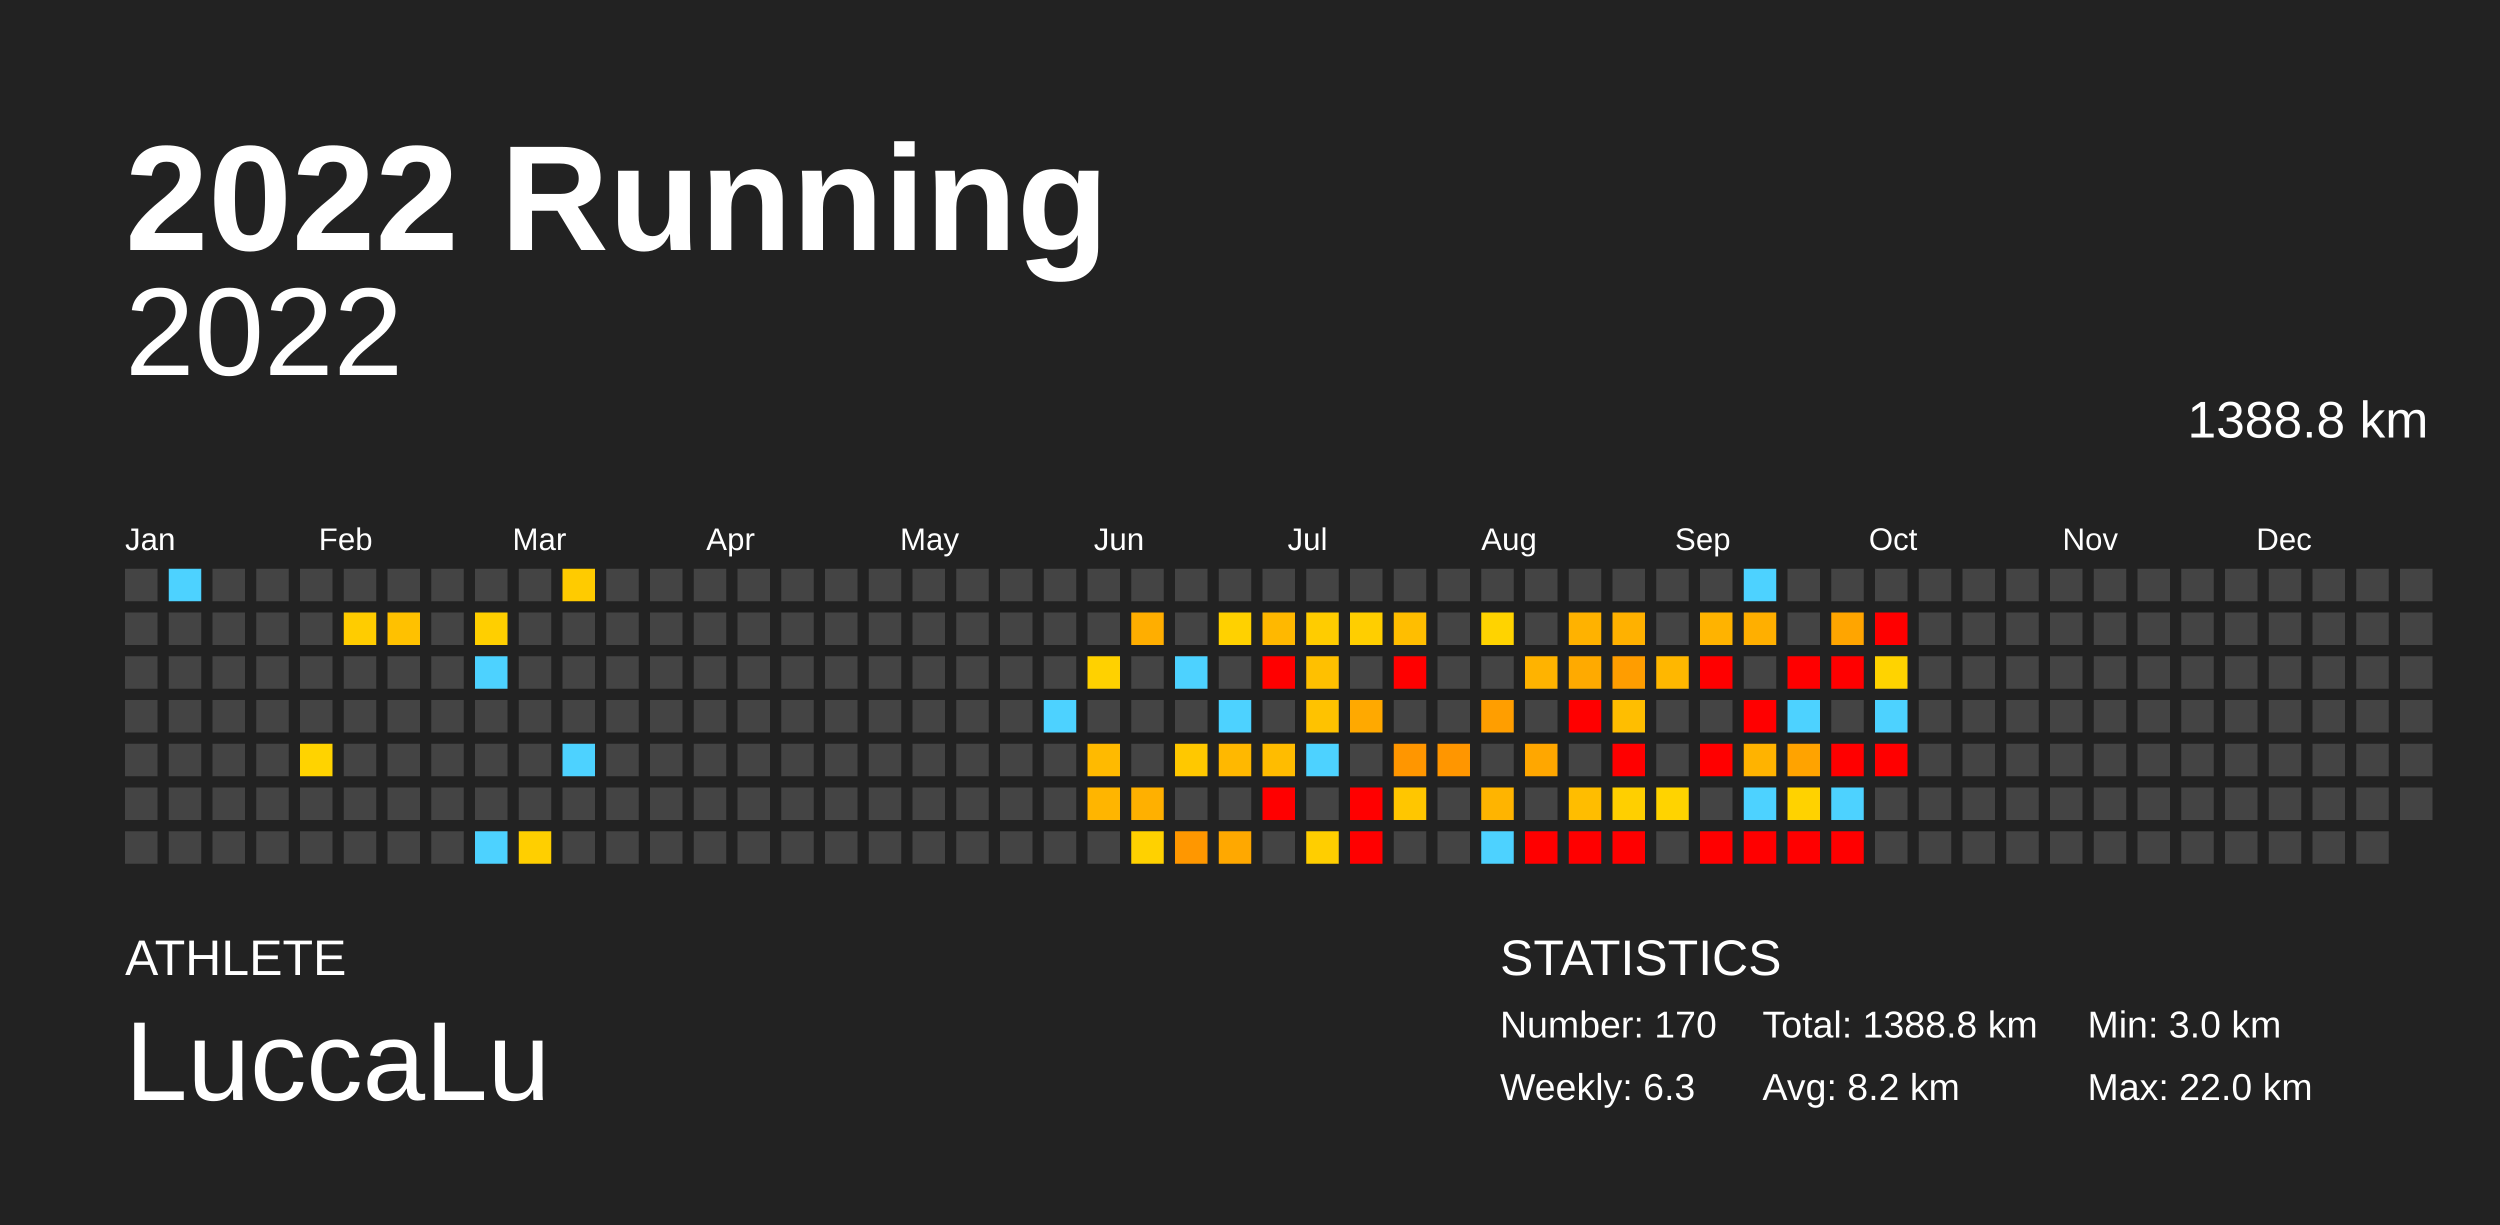
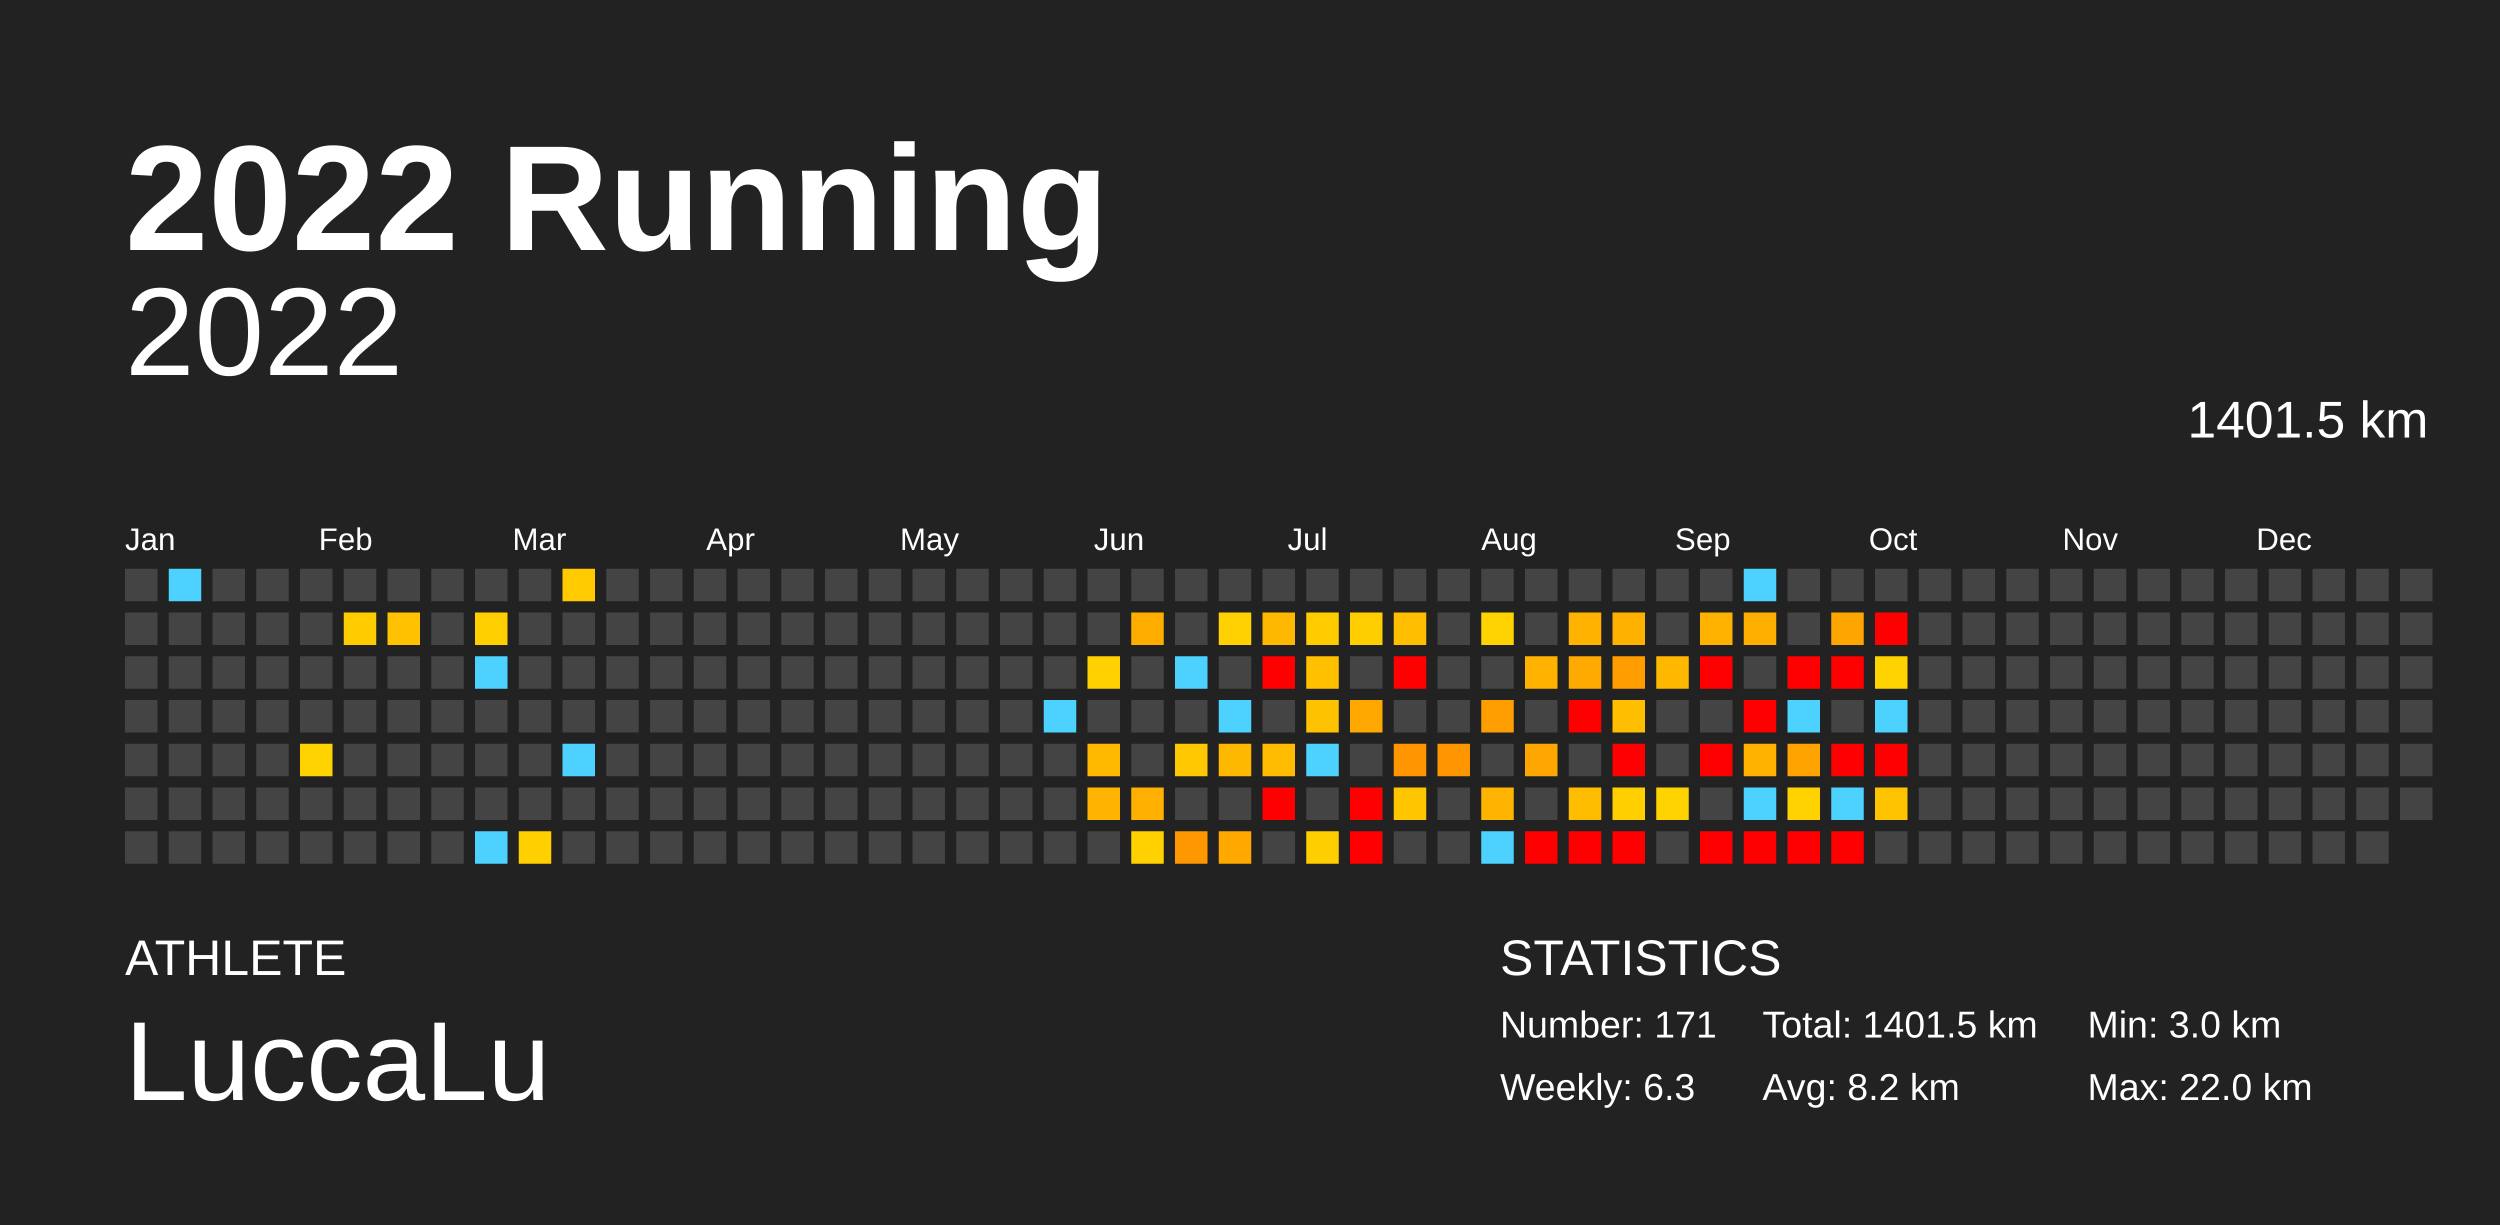
<svg xmlns="http://www.w3.org/2000/svg" baseProfile="full" height="98mm" version="1.1" viewBox="0,0,200,98" width="200mm">
  <defs />
  <rect fill="#222222" height="98" width="200" x="0" y="0" />
  <text fill="#FFFFFF" style="font-size:12px; font-family:Arial; font-weight:bold;" x="10" y="20">2022 Running</text>
  <text fill="#FFFFFF" style="font-size:4px; font-family:Arial" x="10" y="78">ATHLETE</text>
  <text fill="#FFFFFF" style="font-size:9px; font-family:Arial" x="10" y="88">LuccaLu</text>
  <text fill="#FFFFFF" style="font-size:4px; font-family:Arial" x="120" y="78">STATISTICS</text>
-   <text fill="#FFFFFF" style="font-size:3px; font-family:Arial" x="120" y="83">Number: 170</text>
+   <text fill="#FFFFFF" style="font-size:3px; font-family:Arial" x="120" y="83">Number: 171</text>
  <text fill="#FFFFFF" style="font-size:3px; font-family:Arial" x="120" y="88">Weekly: 6.3</text>
-   <text fill="#FFFFFF" style="font-size:3px; font-family:Arial" x="141" y="83">Total: 1388.8 km</text>
+   <text fill="#FFFFFF" style="font-size:3px; font-family:Arial" x="141" y="83">Total: 1401.5 km</text>
  <text fill="#FFFFFF" style="font-size:3px; font-family:Arial" x="141" y="88">Avg: 8.2 km</text>
  <text fill="#FFFFFF" style="font-size:3px; font-family:Arial" x="167" y="83">Min: 3.0 km</text>
  <text fill="#FFFFFF" style="font-size:3px; font-family:Arial" x="167" y="88">Max: 22.0 km</text>
  <text alignment-baseline="hanging" fill="#FFFFFF" style="font-size:10.0px; font-family:Arial;" x="10" y="30">2022</text>
-   <text alignment-baseline="hanging" fill="#FFFFFF" style="font-size:4.125px; font-family:Arial;" x="175" y="35">1388.8 km</text>
+   <text alignment-baseline="hanging" fill="#FFFFFF" style="font-size:4.125px; font-family:Arial;" x="175" y="35">1401.5 km</text>
  <text fill="#FFFFFF" style="font-size:2.5px; font-family:Arial" x="10.0" y="44">Jan</text>
  <text fill="#FFFFFF" style="font-size:2.5px; font-family:Arial" x="25.5" y="44">Feb</text>
  <text fill="#FFFFFF" style="font-size:2.5px; font-family:Arial" x="41.0" y="44">Mar</text>
  <text fill="#FFFFFF" style="font-size:2.5px; font-family:Arial" x="56.5" y="44">Apr</text>
  <text fill="#FFFFFF" style="font-size:2.5px; font-family:Arial" x="72.0" y="44">May</text>
  <text fill="#FFFFFF" style="font-size:2.5px; font-family:Arial" x="87.5" y="44">Jun</text>
  <text fill="#FFFFFF" style="font-size:2.5px; font-family:Arial" x="103.0" y="44">Jul</text>
  <text fill="#FFFFFF" style="font-size:2.5px; font-family:Arial" x="118.5" y="44">Aug</text>
  <text fill="#FFFFFF" style="font-size:2.5px; font-family:Arial" x="134.0" y="44">Sep</text>
  <text fill="#FFFFFF" style="font-size:2.5px; font-family:Arial" x="149.5" y="44">Oct</text>
  <text fill="#FFFFFF" style="font-size:2.5px; font-family:Arial" x="165.0" y="44">Nov</text>
  <text fill="#FFFFFF" style="font-size:2.5px; font-family:Arial" x="180.5" y="44">Dec</text>
  <rect fill="#444444" height="2.6" width="2.6" x="10.0" y="45.5" />
  <rect fill="#444444" height="2.6" width="2.6" x="10.0" y="49.0" />
  <rect fill="#444444" height="2.6" width="2.6" x="10.0" y="52.5" />
  <rect fill="#444444" height="2.6" width="2.6" x="10.0" y="56.0" />
  <rect fill="#444444" height="2.6" width="2.6" x="10.0" y="59.5" />
  <rect fill="#444444" height="2.6" width="2.6" x="10.0" y="63.0" />
  <rect fill="#444444" height="2.6" width="2.6" x="10.0" y="66.5" />
  <rect fill="#4dd2ff" height="2.6" width="2.6" x="13.5" y="45.5" />
  <rect fill="#444444" height="2.6" width="2.6" x="13.5" y="49.0" />
  <rect fill="#444444" height="2.6" width="2.6" x="13.5" y="52.5" />
  <rect fill="#444444" height="2.6" width="2.6" x="13.5" y="56.0" />
  <rect fill="#444444" height="2.6" width="2.6" x="13.5" y="59.5" />
  <rect fill="#444444" height="2.6" width="2.6" x="13.5" y="63.0" />
  <rect fill="#444444" height="2.6" width="2.6" x="13.5" y="66.5" />
  <rect fill="#444444" height="2.6" width="2.6" x="17.0" y="45.5" />
  <rect fill="#444444" height="2.6" width="2.6" x="17.0" y="49.0" />
  <rect fill="#444444" height="2.6" width="2.6" x="17.0" y="52.5" />
  <rect fill="#444444" height="2.6" width="2.6" x="17.0" y="56.0" />
  <rect fill="#444444" height="2.6" width="2.6" x="17.0" y="59.5" />
  <rect fill="#444444" height="2.6" width="2.6" x="17.0" y="63.0" />
  <rect fill="#444444" height="2.6" width="2.6" x="17.0" y="66.5" />
  <rect fill="#444444" height="2.6" width="2.6" x="20.5" y="45.5" />
  <rect fill="#444444" height="2.6" width="2.6" x="20.5" y="49.0" />
  <rect fill="#444444" height="2.6" width="2.6" x="20.5" y="52.5" />
  <rect fill="#444444" height="2.6" width="2.6" x="20.5" y="56.0" />
  <rect fill="#444444" height="2.6" width="2.6" x="20.5" y="59.5" />
  <rect fill="#444444" height="2.6" width="2.6" x="20.5" y="63.0" />
  <rect fill="#444444" height="2.6" width="2.6" x="20.5" y="66.5" />
  <rect fill="#444444" height="2.6" width="2.6" x="24.0" y="45.5" />
  <rect fill="#444444" height="2.6" width="2.6" x="24.0" y="49.0" />
  <rect fill="#444444" height="2.6" width="2.6" x="24.0" y="52.5" />
  <rect fill="#444444" height="2.6" width="2.6" x="24.0" y="56.0" />
  <rect fill="#ffd300" height="2.6" width="2.6" x="24.0" y="59.5" />
  <rect fill="#444444" height="2.6" width="2.6" x="24.0" y="63.0" />
  <rect fill="#444444" height="2.6" width="2.6" x="24.0" y="66.5" />
  <rect fill="#444444" height="2.6" width="2.6" x="27.5" y="45.5" />
  <rect fill="#ffcc00" height="2.6" width="2.6" x="27.5" y="49.0" />
  <rect fill="#444444" height="2.6" width="2.6" x="27.5" y="52.5" />
  <rect fill="#444444" height="2.6" width="2.6" x="27.5" y="56.0" />
  <rect fill="#444444" height="2.6" width="2.6" x="27.5" y="59.5" />
  <rect fill="#444444" height="2.6" width="2.6" x="27.5" y="63.0" />
  <rect fill="#444444" height="2.6" width="2.6" x="27.5" y="66.5" />
  <rect fill="#444444" height="2.6" width="2.6" x="31.0" y="45.5" />
  <rect fill="#ffc100" height="2.6" width="2.6" x="31.0" y="49.0" />
  <rect fill="#444444" height="2.6" width="2.6" x="31.0" y="52.5" />
  <rect fill="#444444" height="2.6" width="2.6" x="31.0" y="56.0" />
  <rect fill="#444444" height="2.6" width="2.6" x="31.0" y="59.5" />
  <rect fill="#444444" height="2.6" width="2.6" x="31.0" y="63.0" />
  <rect fill="#444444" height="2.6" width="2.6" x="31.0" y="66.5" />
  <rect fill="#444444" height="2.6" width="2.6" x="34.5" y="45.5" />
  <rect fill="#444444" height="2.6" width="2.6" x="34.5" y="49.0" />
  <rect fill="#444444" height="2.6" width="2.6" x="34.5" y="52.5" />
  <rect fill="#444444" height="2.6" width="2.6" x="34.5" y="56.0" />
  <rect fill="#444444" height="2.6" width="2.6" x="34.5" y="59.5" />
  <rect fill="#444444" height="2.6" width="2.6" x="34.5" y="63.0" />
  <rect fill="#444444" height="2.6" width="2.6" x="34.5" y="66.5" />
  <rect fill="#444444" height="2.6" width="2.6" x="38.0" y="45.5" />
  <rect fill="#ffcf00" height="2.6" width="2.6" x="38.0" y="49.0" />
  <rect fill="#4dd2ff" height="2.6" width="2.6" x="38.0" y="52.5" />
  <rect fill="#444444" height="2.6" width="2.6" x="38.0" y="56.0" />
  <rect fill="#444444" height="2.6" width="2.6" x="38.0" y="59.5" />
  <rect fill="#444444" height="2.6" width="2.6" x="38.0" y="63.0" />
  <rect fill="#4dd2ff" height="2.6" width="2.6" x="38.0" y="66.5" />
  <rect fill="#444444" height="2.6" width="2.6" x="41.5" y="45.5" />
  <rect fill="#444444" height="2.6" width="2.6" x="41.5" y="49.0" />
  <rect fill="#444444" height="2.6" width="2.6" x="41.5" y="52.5" />
  <rect fill="#444444" height="2.6" width="2.6" x="41.5" y="56.0" />
  <rect fill="#444444" height="2.6" width="2.6" x="41.5" y="59.5" />
  <rect fill="#444444" height="2.6" width="2.6" x="41.5" y="63.0" />
  <rect fill="#ffcf00" height="2.6" width="2.6" x="41.5" y="66.5" />
  <rect fill="#ffcb00" height="2.6" width="2.6" x="45.0" y="45.5" />
  <rect fill="#444444" height="2.6" width="2.6" x="45.0" y="49.0" />
  <rect fill="#444444" height="2.6" width="2.6" x="45.0" y="52.5" />
  <rect fill="#444444" height="2.6" width="2.6" x="45.0" y="56.0" />
  <rect fill="#4dd2ff" height="2.6" width="2.6" x="45.0" y="59.5" />
  <rect fill="#444444" height="2.6" width="2.6" x="45.0" y="63.0" />
  <rect fill="#444444" height="2.6" width="2.6" x="45.0" y="66.5" />
  <rect fill="#444444" height="2.6" width="2.6" x="48.5" y="45.5" />
  <rect fill="#444444" height="2.6" width="2.6" x="48.5" y="49.0" />
  <rect fill="#444444" height="2.6" width="2.6" x="48.5" y="52.5" />
  <rect fill="#444444" height="2.6" width="2.6" x="48.5" y="56.0" />
  <rect fill="#444444" height="2.6" width="2.6" x="48.5" y="59.5" />
  <rect fill="#444444" height="2.6" width="2.6" x="48.5" y="63.0" />
  <rect fill="#444444" height="2.6" width="2.6" x="48.5" y="66.5" />
  <rect fill="#444444" height="2.6" width="2.6" x="52.0" y="45.5" />
  <rect fill="#444444" height="2.6" width="2.6" x="52.0" y="49.0" />
  <rect fill="#444444" height="2.6" width="2.6" x="52.0" y="52.5" />
  <rect fill="#444444" height="2.6" width="2.6" x="52.0" y="56.0" />
  <rect fill="#444444" height="2.6" width="2.6" x="52.0" y="59.5" />
  <rect fill="#444444" height="2.6" width="2.6" x="52.0" y="63.0" />
  <rect fill="#444444" height="2.6" width="2.6" x="52.0" y="66.5" />
  <rect fill="#444444" height="2.6" width="2.6" x="55.5" y="45.5" />
  <rect fill="#444444" height="2.6" width="2.6" x="55.5" y="49.0" />
  <rect fill="#444444" height="2.6" width="2.6" x="55.5" y="52.5" />
  <rect fill="#444444" height="2.6" width="2.6" x="55.5" y="56.0" />
  <rect fill="#444444" height="2.6" width="2.6" x="55.5" y="59.5" />
  <rect fill="#444444" height="2.6" width="2.6" x="55.5" y="63.0" />
  <rect fill="#444444" height="2.6" width="2.6" x="55.5" y="66.5" />
  <rect fill="#444444" height="2.6" width="2.6" x="59.0" y="45.5" />
  <rect fill="#444444" height="2.6" width="2.6" x="59.0" y="49.0" />
  <rect fill="#444444" height="2.6" width="2.6" x="59.0" y="52.5" />
  <rect fill="#444444" height="2.6" width="2.6" x="59.0" y="56.0" />
  <rect fill="#444444" height="2.6" width="2.6" x="59.0" y="59.5" />
  <rect fill="#444444" height="2.6" width="2.6" x="59.0" y="63.0" />
  <rect fill="#444444" height="2.6" width="2.6" x="59.0" y="66.5" />
  <rect fill="#444444" height="2.6" width="2.6" x="62.5" y="45.5" />
  <rect fill="#444444" height="2.6" width="2.6" x="62.5" y="49.0" />
  <rect fill="#444444" height="2.6" width="2.6" x="62.5" y="52.5" />
  <rect fill="#444444" height="2.6" width="2.6" x="62.5" y="56.0" />
  <rect fill="#444444" height="2.6" width="2.6" x="62.5" y="59.5" />
  <rect fill="#444444" height="2.6" width="2.6" x="62.5" y="63.0" />
  <rect fill="#444444" height="2.6" width="2.6" x="62.5" y="66.5" />
  <rect fill="#444444" height="2.6" width="2.6" x="66.0" y="45.5" />
  <rect fill="#444444" height="2.6" width="2.6" x="66.0" y="49.0" />
  <rect fill="#444444" height="2.6" width="2.6" x="66.0" y="52.5" />
  <rect fill="#444444" height="2.6" width="2.6" x="66.0" y="56.0" />
  <rect fill="#444444" height="2.6" width="2.6" x="66.0" y="59.5" />
  <rect fill="#444444" height="2.6" width="2.6" x="66.0" y="63.0" />
  <rect fill="#444444" height="2.6" width="2.6" x="66.0" y="66.5" />
  <rect fill="#444444" height="2.6" width="2.6" x="69.5" y="45.5" />
  <rect fill="#444444" height="2.6" width="2.6" x="69.5" y="49.0" />
  <rect fill="#444444" height="2.6" width="2.6" x="69.5" y="52.5" />
  <rect fill="#444444" height="2.6" width="2.6" x="69.5" y="56.0" />
  <rect fill="#444444" height="2.6" width="2.6" x="69.5" y="59.5" />
  <rect fill="#444444" height="2.6" width="2.6" x="69.5" y="63.0" />
  <rect fill="#444444" height="2.6" width="2.6" x="69.5" y="66.5" />
  <rect fill="#444444" height="2.6" width="2.6" x="73.0" y="45.5" />
  <rect fill="#444444" height="2.6" width="2.6" x="73.0" y="49.0" />
  <rect fill="#444444" height="2.6" width="2.6" x="73.0" y="52.5" />
  <rect fill="#444444" height="2.6" width="2.6" x="73.0" y="56.0" />
  <rect fill="#444444" height="2.6" width="2.6" x="73.0" y="59.5" />
  <rect fill="#444444" height="2.6" width="2.6" x="73.0" y="63.0" />
  <rect fill="#444444" height="2.6" width="2.6" x="73.0" y="66.5" />
  <rect fill="#444444" height="2.6" width="2.6" x="76.5" y="45.5" />
  <rect fill="#444444" height="2.6" width="2.6" x="76.5" y="49.0" />
  <rect fill="#444444" height="2.6" width="2.6" x="76.5" y="52.5" />
  <rect fill="#444444" height="2.6" width="2.6" x="76.5" y="56.0" />
  <rect fill="#444444" height="2.6" width="2.6" x="76.5" y="59.5" />
  <rect fill="#444444" height="2.6" width="2.6" x="76.5" y="63.0" />
  <rect fill="#444444" height="2.6" width="2.6" x="76.5" y="66.5" />
  <rect fill="#444444" height="2.6" width="2.6" x="80.0" y="45.5" />
  <rect fill="#444444" height="2.6" width="2.6" x="80.0" y="49.0" />
  <rect fill="#444444" height="2.6" width="2.6" x="80.0" y="52.5" />
  <rect fill="#444444" height="2.6" width="2.6" x="80.0" y="56.0" />
  <rect fill="#444444" height="2.6" width="2.6" x="80.0" y="59.5" />
  <rect fill="#444444" height="2.6" width="2.6" x="80.0" y="63.0" />
  <rect fill="#444444" height="2.6" width="2.6" x="80.0" y="66.5" />
  <rect fill="#444444" height="2.6" width="2.6" x="83.5" y="45.5" />
  <rect fill="#444444" height="2.6" width="2.6" x="83.5" y="49.0" />
  <rect fill="#444444" height="2.6" width="2.6" x="83.5" y="52.5" />
  <rect fill="#4dd2ff" height="2.6" width="2.6" x="83.5" y="56.0" />
  <rect fill="#444444" height="2.6" width="2.6" x="83.5" y="59.5" />
  <rect fill="#444444" height="2.6" width="2.6" x="83.5" y="63.0" />
  <rect fill="#444444" height="2.6" width="2.6" x="83.5" y="66.5" />
  <rect fill="#444444" height="2.6" width="2.6" x="87.0" y="45.5" />
  <rect fill="#444444" height="2.6" width="2.6" x="87.0" y="49.0" />
  <rect fill="#ffd100" height="2.6" width="2.6" x="87.0" y="52.5" />
  <rect fill="#444444" height="2.6" width="2.6" x="87.0" y="56.0" />
  <rect fill="#ffba00" height="2.6" width="2.6" x="87.0" y="59.5" />
  <rect fill="#ffb500" height="2.6" width="2.6" x="87.0" y="63.0" />
  <rect fill="#444444" height="2.6" width="2.6" x="87.0" y="66.5" />
  <rect fill="#444444" height="2.6" width="2.6" x="90.5" y="45.5" />
  <rect fill="#ffae00" height="2.6" width="2.6" x="90.5" y="49.0" />
  <rect fill="#444444" height="2.6" width="2.6" x="90.5" y="52.5" />
  <rect fill="#444444" height="2.6" width="2.6" x="90.5" y="56.0" />
  <rect fill="#444444" height="2.6" width="2.6" x="90.5" y="59.5" />
  <rect fill="#ffb000" height="2.6" width="2.6" x="90.5" y="63.0" />
  <rect fill="#ffd100" height="2.6" width="2.6" x="90.5" y="66.5" />
  <rect fill="#444444" height="2.6" width="2.6" x="94.0" y="45.5" />
  <rect fill="#444444" height="2.6" width="2.6" x="94.0" y="49.0" />
  <rect fill="#4dd2ff" height="2.6" width="2.6" x="94.0" y="52.5" />
  <rect fill="#444444" height="2.6" width="2.6" x="94.0" y="56.0" />
  <rect fill="#ffc800" height="2.6" width="2.6" x="94.0" y="59.5" />
  <rect fill="#444444" height="2.6" width="2.6" x="94.0" y="63.0" />
  <rect fill="#ff9700" height="2.6" width="2.6" x="94.0" y="66.5" />
  <rect fill="#444444" height="2.6" width="2.6" x="97.5" y="45.5" />
  <rect fill="#ffd100" height="2.6" width="2.6" x="97.5" y="49.0" />
  <rect fill="#444444" height="2.6" width="2.6" x="97.5" y="52.5" />
  <rect fill="#4dd2ff" height="2.6" width="2.6" x="97.5" y="56.0" />
  <rect fill="#ffb800" height="2.6" width="2.6" x="97.5" y="59.5" />
  <rect fill="#444444" height="2.6" width="2.6" x="97.5" y="63.0" />
  <rect fill="#ffa800" height="2.6" width="2.6" x="97.5" y="66.5" />
  <rect fill="#444444" height="2.6" width="2.6" x="101.0" y="45.5" />
  <rect fill="#ffb800" height="2.6" width="2.6" x="101.0" y="49.0" />
  <rect fill="red" height="2.6" width="2.6" x="101.0" y="52.5" />
  <rect fill="#444444" height="2.6" width="2.6" x="101.0" y="56.0" />
  <rect fill="#ffbc00" height="2.6" width="2.6" x="101.0" y="59.5" />
  <rect fill="red" height="2.6" width="2.6" x="101.0" y="63.0" />
  <rect fill="#444444" height="2.6" width="2.6" x="101.0" y="66.5" />
  <rect fill="#444444" height="2.6" width="2.6" x="104.5" y="45.5" />
  <rect fill="#ffcc00" height="2.6" width="2.6" x="104.5" y="49.0" />
  <rect fill="#ffc000" height="2.6" width="2.6" x="104.5" y="52.5" />
  <rect fill="#ffc200" height="2.6" width="2.6" x="104.5" y="56.0" />
  <rect fill="#4dd2ff" height="2.6" width="2.6" x="104.5" y="59.5" />
  <rect fill="#444444" height="2.6" width="2.6" x="104.5" y="63.0" />
  <rect fill="#ffce00" height="2.6" width="2.6" x="104.5" y="66.5" />
  <rect fill="#444444" height="2.6" width="2.6" x="108.0" y="45.5" />
  <rect fill="#ffce00" height="2.6" width="2.6" x="108.0" y="49.0" />
  <rect fill="#444444" height="2.6" width="2.6" x="108.0" y="52.5" />
  <rect fill="#ffa900" height="2.6" width="2.6" x="108.0" y="56.0" />
  <rect fill="#444444" height="2.6" width="2.6" x="108.0" y="59.5" />
  <rect fill="red" height="2.6" width="2.6" x="108.0" y="63.0" />
  <rect fill="red" height="2.6" width="2.6" x="108.0" y="66.5" />
  <rect fill="#444444" height="2.6" width="2.6" x="111.5" y="45.5" />
  <rect fill="#ffbe00" height="2.6" width="2.6" x="111.5" y="49.0" />
  <rect fill="red" height="2.6" width="2.6" x="111.5" y="52.5" />
  <rect fill="#444444" height="2.6" width="2.6" x="111.5" y="56.0" />
  <rect fill="#ff9600" height="2.6" width="2.6" x="111.5" y="59.5" />
  <rect fill="#ffc600" height="2.6" width="2.6" x="111.5" y="63.0" />
  <rect fill="#444444" height="2.6" width="2.6" x="111.5" y="66.5" />
  <rect fill="#444444" height="2.6" width="2.6" x="115.0" y="45.5" />
  <rect fill="#444444" height="2.6" width="2.6" x="115.0" y="49.0" />
  <rect fill="#444444" height="2.6" width="2.6" x="115.0" y="52.5" />
  <rect fill="#444444" height="2.6" width="2.6" x="115.0" y="56.0" />
  <rect fill="#ff9600" height="2.6" width="2.6" x="115.0" y="59.5" />
  <rect fill="#444444" height="2.6" width="2.6" x="115.0" y="63.0" />
  <rect fill="#444444" height="2.6" width="2.6" x="115.0" y="66.5" />
  <rect fill="#444444" height="2.6" width="2.6" x="118.5" y="45.5" />
  <rect fill="#ffd300" height="2.6" width="2.6" x="118.5" y="49.0" />
  <rect fill="#444444" height="2.6" width="2.6" x="118.5" y="52.5" />
  <rect fill="#ff9e00" height="2.6" width="2.6" x="118.5" y="56.0" />
  <rect fill="#444444" height="2.6" width="2.6" x="118.5" y="59.5" />
  <rect fill="#ffb400" height="2.6" width="2.6" x="118.5" y="63.0" />
  <rect fill="#4dd2ff" height="2.6" width="2.6" x="118.5" y="66.5" />
  <rect fill="#444444" height="2.6" width="2.6" x="122.0" y="45.5" />
  <rect fill="#444444" height="2.6" width="2.6" x="122.0" y="49.0" />
  <rect fill="#ffb300" height="2.6" width="2.6" x="122.0" y="52.5" />
  <rect fill="#444444" height="2.6" width="2.6" x="122.0" y="56.0" />
  <rect fill="#ffa700" height="2.6" width="2.6" x="122.0" y="59.5" />
  <rect fill="#444444" height="2.6" width="2.6" x="122.0" y="63.0" />
  <rect fill="red" height="2.6" width="2.6" x="122.0" y="66.5" />
  <rect fill="#444444" height="2.6" width="2.6" x="125.5" y="45.5" />
  <rect fill="#ffb200" height="2.6" width="2.6" x="125.5" y="49.0" />
  <rect fill="#ffaa00" height="2.6" width="2.6" x="125.5" y="52.5" />
  <rect fill="red" height="2.6" width="2.6" x="125.5" y="56.0" />
  <rect fill="#444444" height="2.6" width="2.6" x="125.5" y="59.5" />
  <rect fill="#ffbd00" height="2.6" width="2.6" x="125.5" y="63.0" />
  <rect fill="red" height="2.6" width="2.6" x="125.5" y="66.5" />
  <rect fill="#444444" height="2.6" width="2.6" x="129.0" y="45.5" />
  <rect fill="#ffb100" height="2.6" width="2.6" x="129.0" y="49.0" />
  <rect fill="#ff9d00" height="2.6" width="2.6" x="129.0" y="52.5" />
  <rect fill="#ffbe00" height="2.6" width="2.6" x="129.0" y="56.0" />
  <rect fill="red" height="2.6" width="2.6" x="129.0" y="59.5" />
  <rect fill="#ffcf00" height="2.6" width="2.6" x="129.0" y="63.0" />
  <rect fill="red" height="2.6" width="2.6" x="129.0" y="66.5" />
  <rect fill="#444444" height="2.6" width="2.6" x="132.5" y="45.5" />
  <rect fill="#444444" height="2.6" width="2.6" x="132.5" y="49.0" />
  <rect fill="#ffb700" height="2.6" width="2.6" x="132.5" y="52.5" />
  <rect fill="#444444" height="2.6" width="2.6" x="132.5" y="56.0" />
  <rect fill="#444444" height="2.6" width="2.6" x="132.5" y="59.5" />
  <rect fill="#ffd300" height="2.6" width="2.6" x="132.5" y="63.0" />
  <rect fill="#444444" height="2.6" width="2.6" x="132.5" y="66.5" />
  <rect fill="#444444" height="2.6" width="2.6" x="136.0" y="45.5" />
  <rect fill="#ffb300" height="2.6" width="2.6" x="136.0" y="49.0" />
  <rect fill="red" height="2.6" width="2.6" x="136.0" y="52.5" />
  <rect fill="#444444" height="2.6" width="2.6" x="136.0" y="56.0" />
  <rect fill="red" height="2.6" width="2.6" x="136.0" y="59.5" />
  <rect fill="#444444" height="2.6" width="2.6" x="136.0" y="63.0" />
  <rect fill="red" height="2.6" width="2.6" x="136.0" y="66.5" />
  <rect fill="#4dd2ff" height="2.6" width="2.6" x="139.5" y="45.5" />
  <rect fill="#ffaf00" height="2.6" width="2.6" x="139.5" y="49.0" />
  <rect fill="#444444" height="2.6" width="2.6" x="139.5" y="52.5" />
  <rect fill="red" height="2.6" width="2.6" x="139.5" y="56.0" />
  <rect fill="#ffb300" height="2.6" width="2.6" x="139.5" y="59.5" />
  <rect fill="#4dd2ff" height="2.6" width="2.6" x="139.5" y="63.0" />
  <rect fill="red" height="2.6" width="2.6" x="139.5" y="66.5" />
  <rect fill="#444444" height="2.6" width="2.6" x="143.0" y="45.5" />
  <rect fill="#444444" height="2.6" width="2.6" x="143.0" y="49.0" />
  <rect fill="red" height="2.6" width="2.6" x="143.0" y="52.5" />
  <rect fill="#4dd2ff" height="2.6" width="2.6" x="143.0" y="56.0" />
  <rect fill="#ffa300" height="2.6" width="2.6" x="143.0" y="59.5" />
  <rect fill="#ffd200" height="2.6" width="2.6" x="143.0" y="63.0" />
  <rect fill="red" height="2.6" width="2.6" x="143.0" y="66.5" />
  <rect fill="#444444" height="2.6" width="2.6" x="146.5" y="45.5" />
  <rect fill="#ffa500" height="2.6" width="2.6" x="146.5" y="49.0" />
  <rect fill="red" height="2.6" width="2.6" x="146.5" y="52.5" />
  <rect fill="#444444" height="2.6" width="2.6" x="146.5" y="56.0" />
  <rect fill="red" height="2.6" width="2.6" x="146.5" y="59.5" />
  <rect fill="#4dd2ff" height="2.6" width="2.6" x="146.5" y="63.0" />
  <rect fill="red" height="2.6" width="2.6" x="146.5" y="66.5" />
  <rect fill="#444444" height="2.6" width="2.6" x="150.0" y="45.5" />
  <rect fill="red" height="2.6" width="2.6" x="150.0" y="49.0" />
  <rect fill="#ffd300" height="2.6" width="2.6" x="150.0" y="52.5" />
  <rect fill="#4dd2ff" height="2.6" width="2.6" x="150.0" y="56.0" />
  <rect fill="red" height="2.6" width="2.6" x="150.0" y="59.5" />
-   <rect fill="#444444" height="2.6" width="2.6" x="150.0" y="63.0" />
+   <rect fill="#ffc300" height="2.6" width="2.6" x="150.0" y="63.0" />
  <rect fill="#444444" height="2.6" width="2.6" x="150.0" y="66.5" />
  <rect fill="#444444" height="2.6" width="2.6" x="153.5" y="45.5" />
  <rect fill="#444444" height="2.6" width="2.6" x="153.5" y="49.0" />
  <rect fill="#444444" height="2.6" width="2.6" x="153.5" y="52.5" />
  <rect fill="#444444" height="2.6" width="2.6" x="153.5" y="56.0" />
  <rect fill="#444444" height="2.6" width="2.6" x="153.5" y="59.5" />
  <rect fill="#444444" height="2.6" width="2.6" x="153.5" y="63.0" />
  <rect fill="#444444" height="2.6" width="2.6" x="153.5" y="66.5" />
  <rect fill="#444444" height="2.6" width="2.6" x="157.0" y="45.5" />
  <rect fill="#444444" height="2.6" width="2.6" x="157.0" y="49.0" />
  <rect fill="#444444" height="2.6" width="2.6" x="157.0" y="52.5" />
  <rect fill="#444444" height="2.6" width="2.6" x="157.0" y="56.0" />
  <rect fill="#444444" height="2.6" width="2.6" x="157.0" y="59.5" />
  <rect fill="#444444" height="2.6" width="2.6" x="157.0" y="63.0" />
  <rect fill="#444444" height="2.6" width="2.6" x="157.0" y="66.5" />
  <rect fill="#444444" height="2.6" width="2.6" x="160.5" y="45.5" />
  <rect fill="#444444" height="2.6" width="2.6" x="160.5" y="49.0" />
  <rect fill="#444444" height="2.6" width="2.6" x="160.5" y="52.5" />
  <rect fill="#444444" height="2.6" width="2.6" x="160.5" y="56.0" />
  <rect fill="#444444" height="2.6" width="2.6" x="160.5" y="59.5" />
  <rect fill="#444444" height="2.6" width="2.6" x="160.5" y="63.0" />
  <rect fill="#444444" height="2.6" width="2.6" x="160.5" y="66.5" />
  <rect fill="#444444" height="2.6" width="2.6" x="164.0" y="45.5" />
  <rect fill="#444444" height="2.6" width="2.6" x="164.0" y="49.0" />
  <rect fill="#444444" height="2.6" width="2.6" x="164.0" y="52.5" />
  <rect fill="#444444" height="2.6" width="2.6" x="164.0" y="56.0" />
  <rect fill="#444444" height="2.6" width="2.6" x="164.0" y="59.5" />
  <rect fill="#444444" height="2.6" width="2.6" x="164.0" y="63.0" />
  <rect fill="#444444" height="2.6" width="2.6" x="164.0" y="66.5" />
  <rect fill="#444444" height="2.6" width="2.6" x="167.5" y="45.5" />
  <rect fill="#444444" height="2.6" width="2.6" x="167.5" y="49.0" />
  <rect fill="#444444" height="2.6" width="2.6" x="167.5" y="52.5" />
  <rect fill="#444444" height="2.6" width="2.6" x="167.5" y="56.0" />
  <rect fill="#444444" height="2.6" width="2.6" x="167.5" y="59.5" />
  <rect fill="#444444" height="2.6" width="2.6" x="167.5" y="63.0" />
  <rect fill="#444444" height="2.6" width="2.6" x="167.5" y="66.5" />
  <rect fill="#444444" height="2.6" width="2.6" x="171.0" y="45.5" />
  <rect fill="#444444" height="2.6" width="2.6" x="171.0" y="49.0" />
  <rect fill="#444444" height="2.6" width="2.6" x="171.0" y="52.5" />
  <rect fill="#444444" height="2.6" width="2.6" x="171.0" y="56.0" />
  <rect fill="#444444" height="2.6" width="2.6" x="171.0" y="59.5" />
  <rect fill="#444444" height="2.6" width="2.6" x="171.0" y="63.0" />
  <rect fill="#444444" height="2.6" width="2.6" x="171.0" y="66.5" />
  <rect fill="#444444" height="2.6" width="2.6" x="174.5" y="45.5" />
  <rect fill="#444444" height="2.6" width="2.6" x="174.5" y="49.0" />
  <rect fill="#444444" height="2.6" width="2.6" x="174.5" y="52.5" />
  <rect fill="#444444" height="2.6" width="2.6" x="174.5" y="56.0" />
  <rect fill="#444444" height="2.6" width="2.6" x="174.5" y="59.5" />
  <rect fill="#444444" height="2.6" width="2.6" x="174.5" y="63.0" />
  <rect fill="#444444" height="2.6" width="2.6" x="174.5" y="66.5" />
  <rect fill="#444444" height="2.6" width="2.6" x="178.0" y="45.5" />
  <rect fill="#444444" height="2.6" width="2.6" x="178.0" y="49.0" />
  <rect fill="#444444" height="2.6" width="2.6" x="178.0" y="52.5" />
  <rect fill="#444444" height="2.6" width="2.6" x="178.0" y="56.0" />
  <rect fill="#444444" height="2.6" width="2.6" x="178.0" y="59.5" />
  <rect fill="#444444" height="2.6" width="2.6" x="178.0" y="63.0" />
  <rect fill="#444444" height="2.6" width="2.6" x="178.0" y="66.5" />
  <rect fill="#444444" height="2.6" width="2.6" x="181.5" y="45.5" />
  <rect fill="#444444" height="2.6" width="2.6" x="181.5" y="49.0" />
  <rect fill="#444444" height="2.6" width="2.6" x="181.5" y="52.5" />
  <rect fill="#444444" height="2.6" width="2.6" x="181.5" y="56.0" />
  <rect fill="#444444" height="2.6" width="2.6" x="181.5" y="59.5" />
  <rect fill="#444444" height="2.6" width="2.6" x="181.5" y="63.0" />
  <rect fill="#444444" height="2.6" width="2.6" x="181.5" y="66.5" />
  <rect fill="#444444" height="2.6" width="2.6" x="185.0" y="45.5" />
  <rect fill="#444444" height="2.6" width="2.6" x="185.0" y="49.0" />
  <rect fill="#444444" height="2.6" width="2.6" x="185.0" y="52.5" />
  <rect fill="#444444" height="2.6" width="2.6" x="185.0" y="56.0" />
  <rect fill="#444444" height="2.6" width="2.6" x="185.0" y="59.5" />
  <rect fill="#444444" height="2.6" width="2.6" x="185.0" y="63.0" />
  <rect fill="#444444" height="2.6" width="2.6" x="185.0" y="66.5" />
  <rect fill="#444444" height="2.6" width="2.6" x="188.5" y="45.5" />
  <rect fill="#444444" height="2.6" width="2.6" x="188.5" y="49.0" />
  <rect fill="#444444" height="2.6" width="2.6" x="188.5" y="52.5" />
  <rect fill="#444444" height="2.6" width="2.6" x="188.5" y="56.0" />
  <rect fill="#444444" height="2.6" width="2.6" x="188.5" y="59.5" />
  <rect fill="#444444" height="2.6" width="2.6" x="188.5" y="63.0" />
  <rect fill="#444444" height="2.6" width="2.6" x="188.5" y="66.5" />
  <rect fill="#444444" height="2.6" width="2.6" x="192.0" y="45.5" />
  <rect fill="#444444" height="2.6" width="2.6" x="192.0" y="49.0" />
  <rect fill="#444444" height="2.6" width="2.6" x="192.0" y="52.5" />
  <rect fill="#444444" height="2.6" width="2.6" x="192.0" y="56.0" />
  <rect fill="#444444" height="2.6" width="2.6" x="192.0" y="59.5" />
  <rect fill="#444444" height="2.6" width="2.6" x="192.0" y="63.0" />
</svg>
